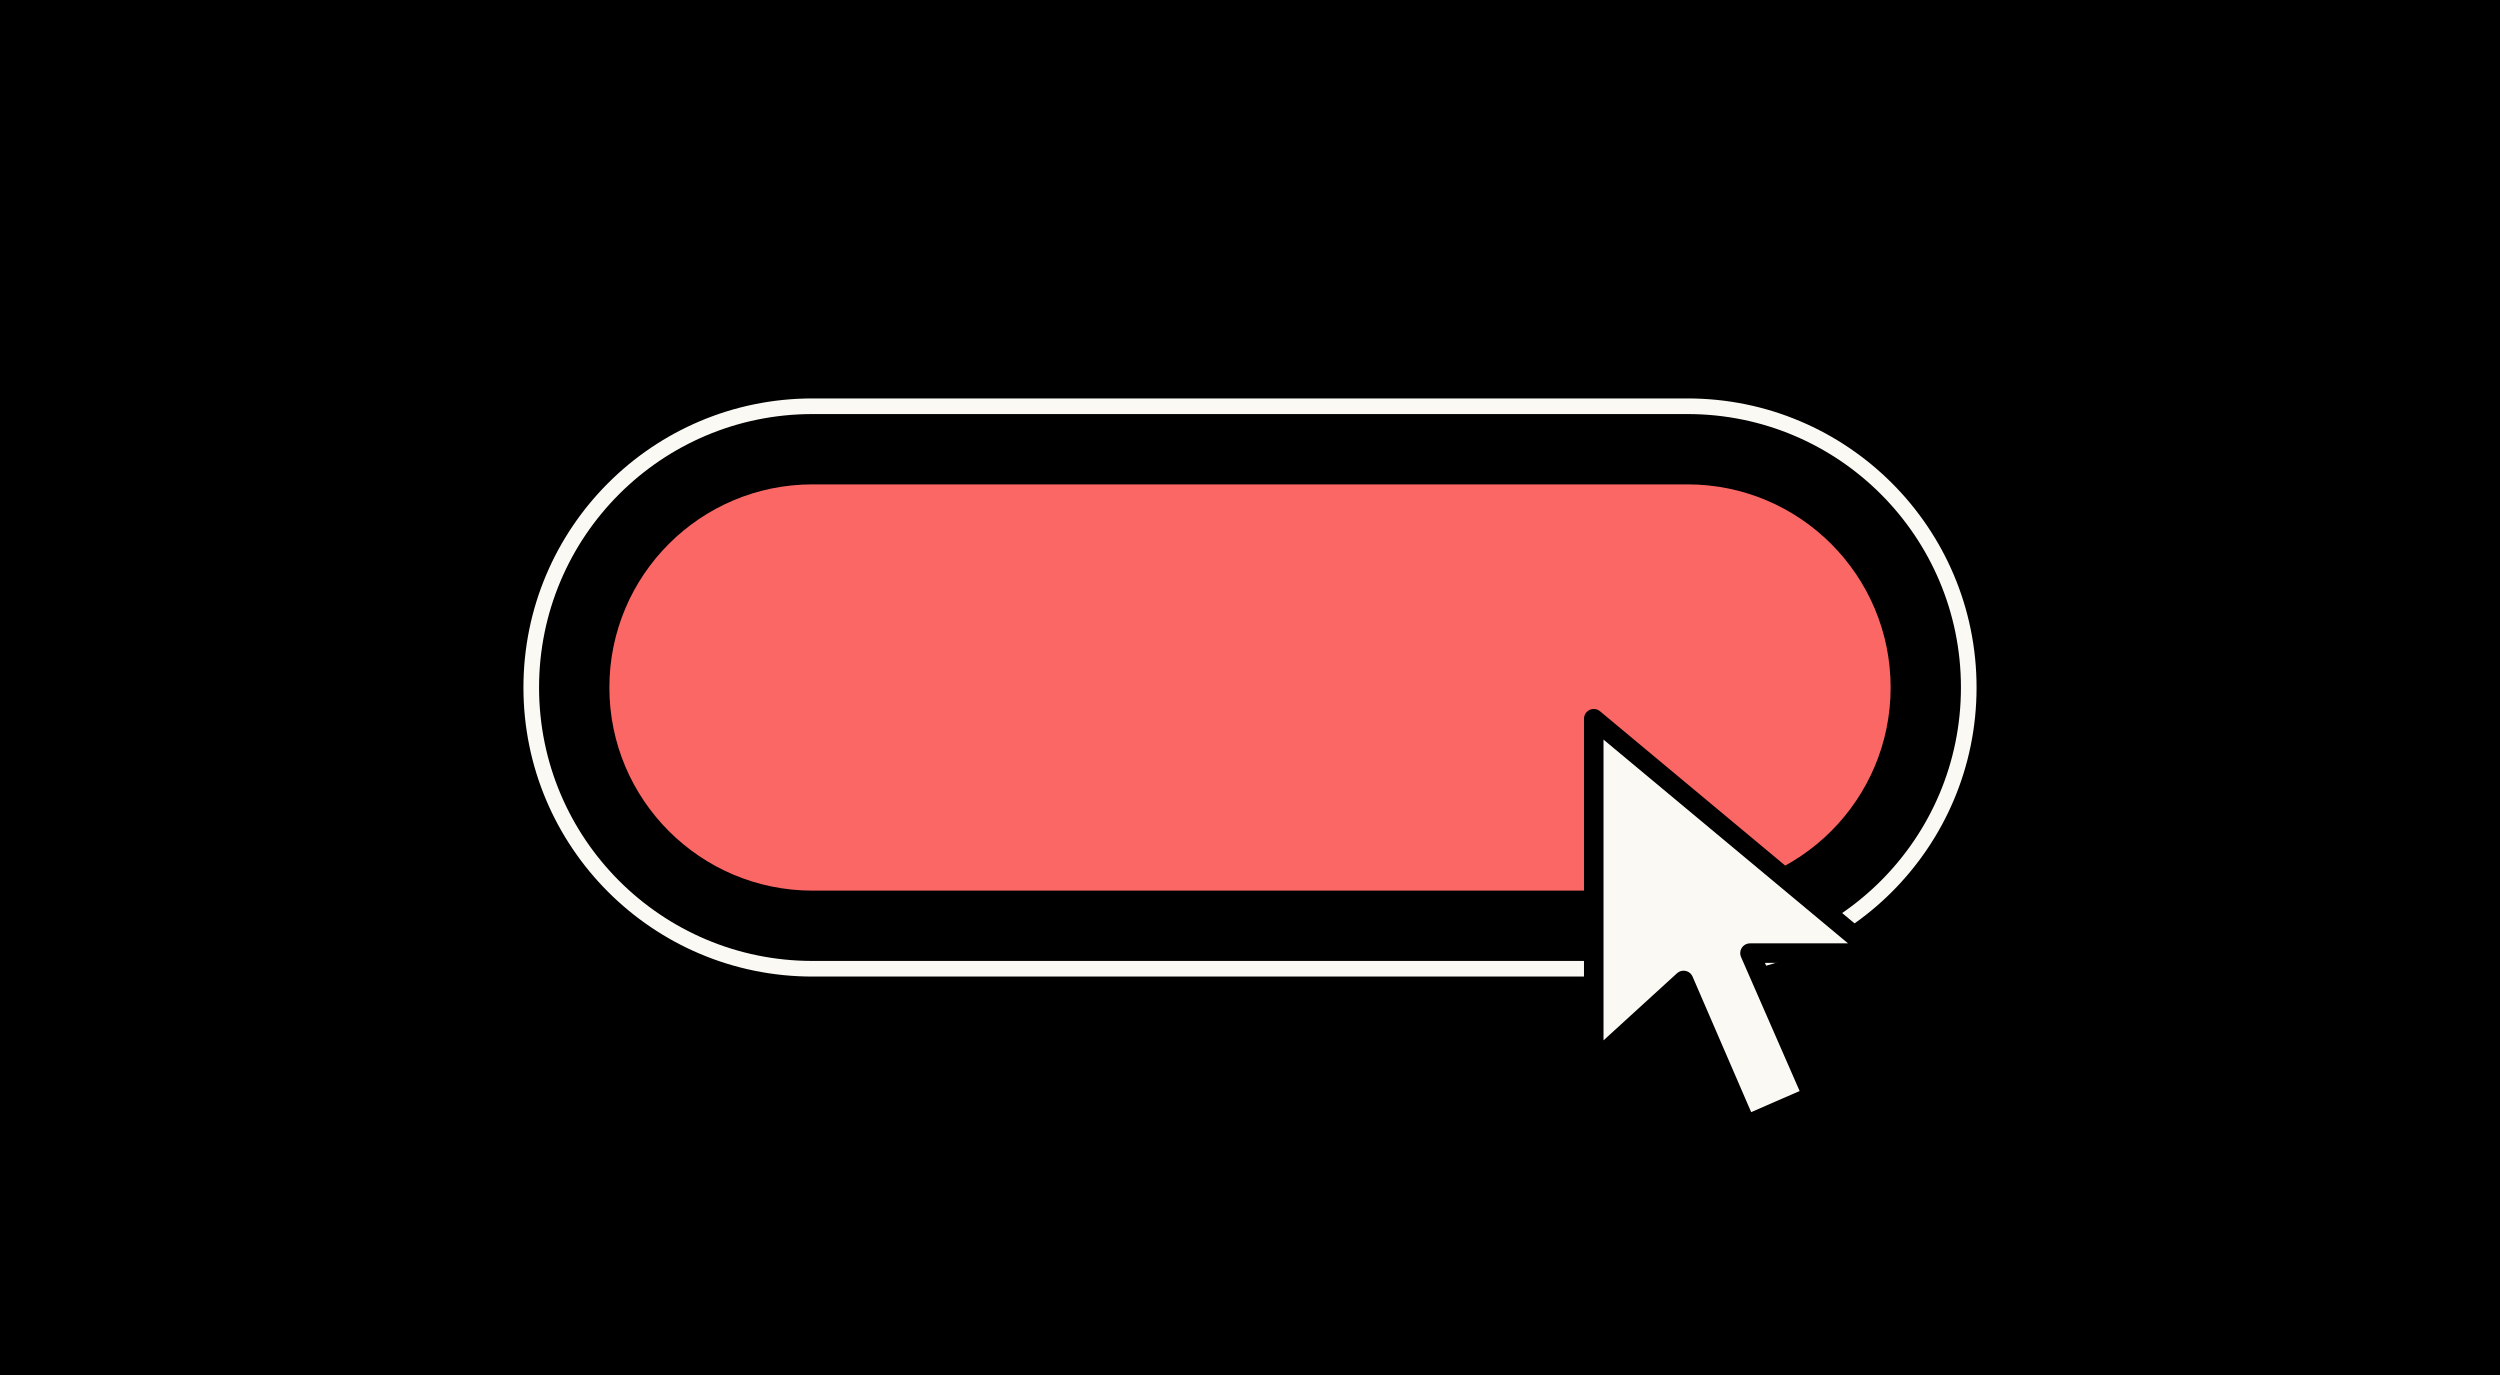
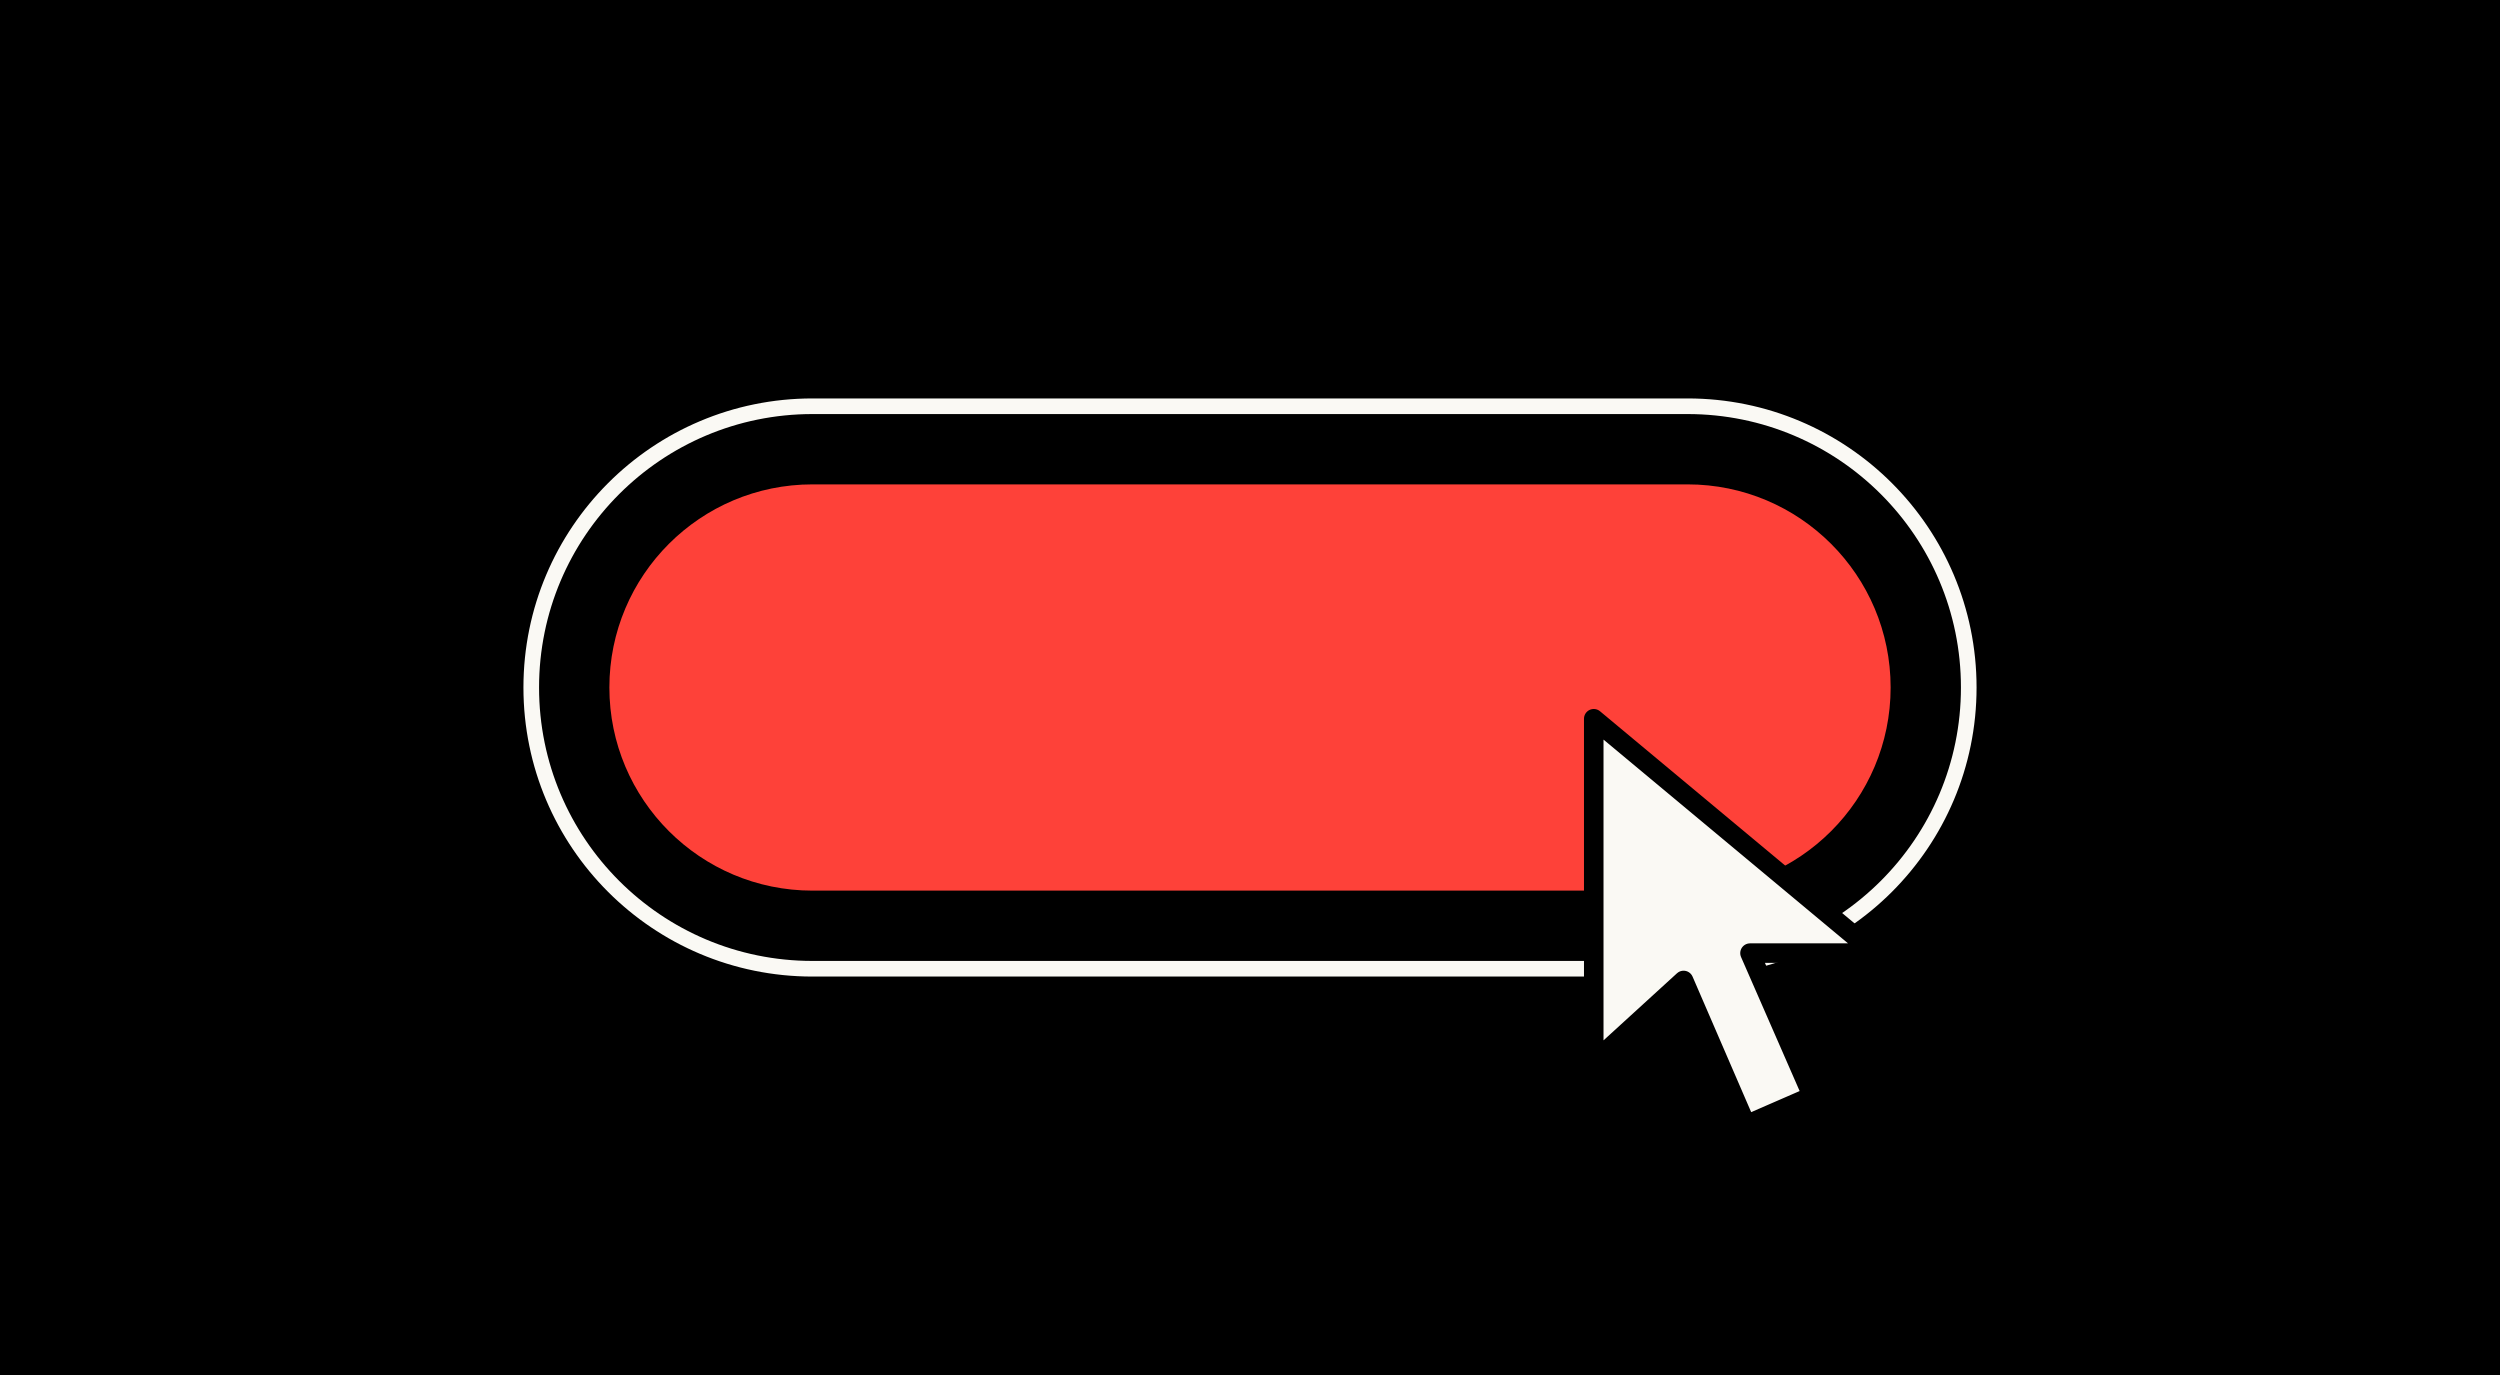
<svg xmlns="http://www.w3.org/2000/svg" viewBox="0 0 320 176" width="320" height="176" fill="none">
  <rect width="320" height="176" fill="#000" />
  <rect x="68" y="52" width="184" height="72" rx="36" stroke="#FAF9F4" stroke-width="2" />
-   <rect x="78" y="62" width="164" height="52" rx="26" fill="#FB6764" />
+   <rect x="78" y="62" width="164" height="52" rx="26" fill="#FE4139" />
  <path d="M204 92V136L215.500 125.500L223.500 144L232 140.300L224 122H240L204 92Z" fill="#FAF9F4" stroke="#000" stroke-width="2.500" stroke-linejoin="round" />
</svg>
